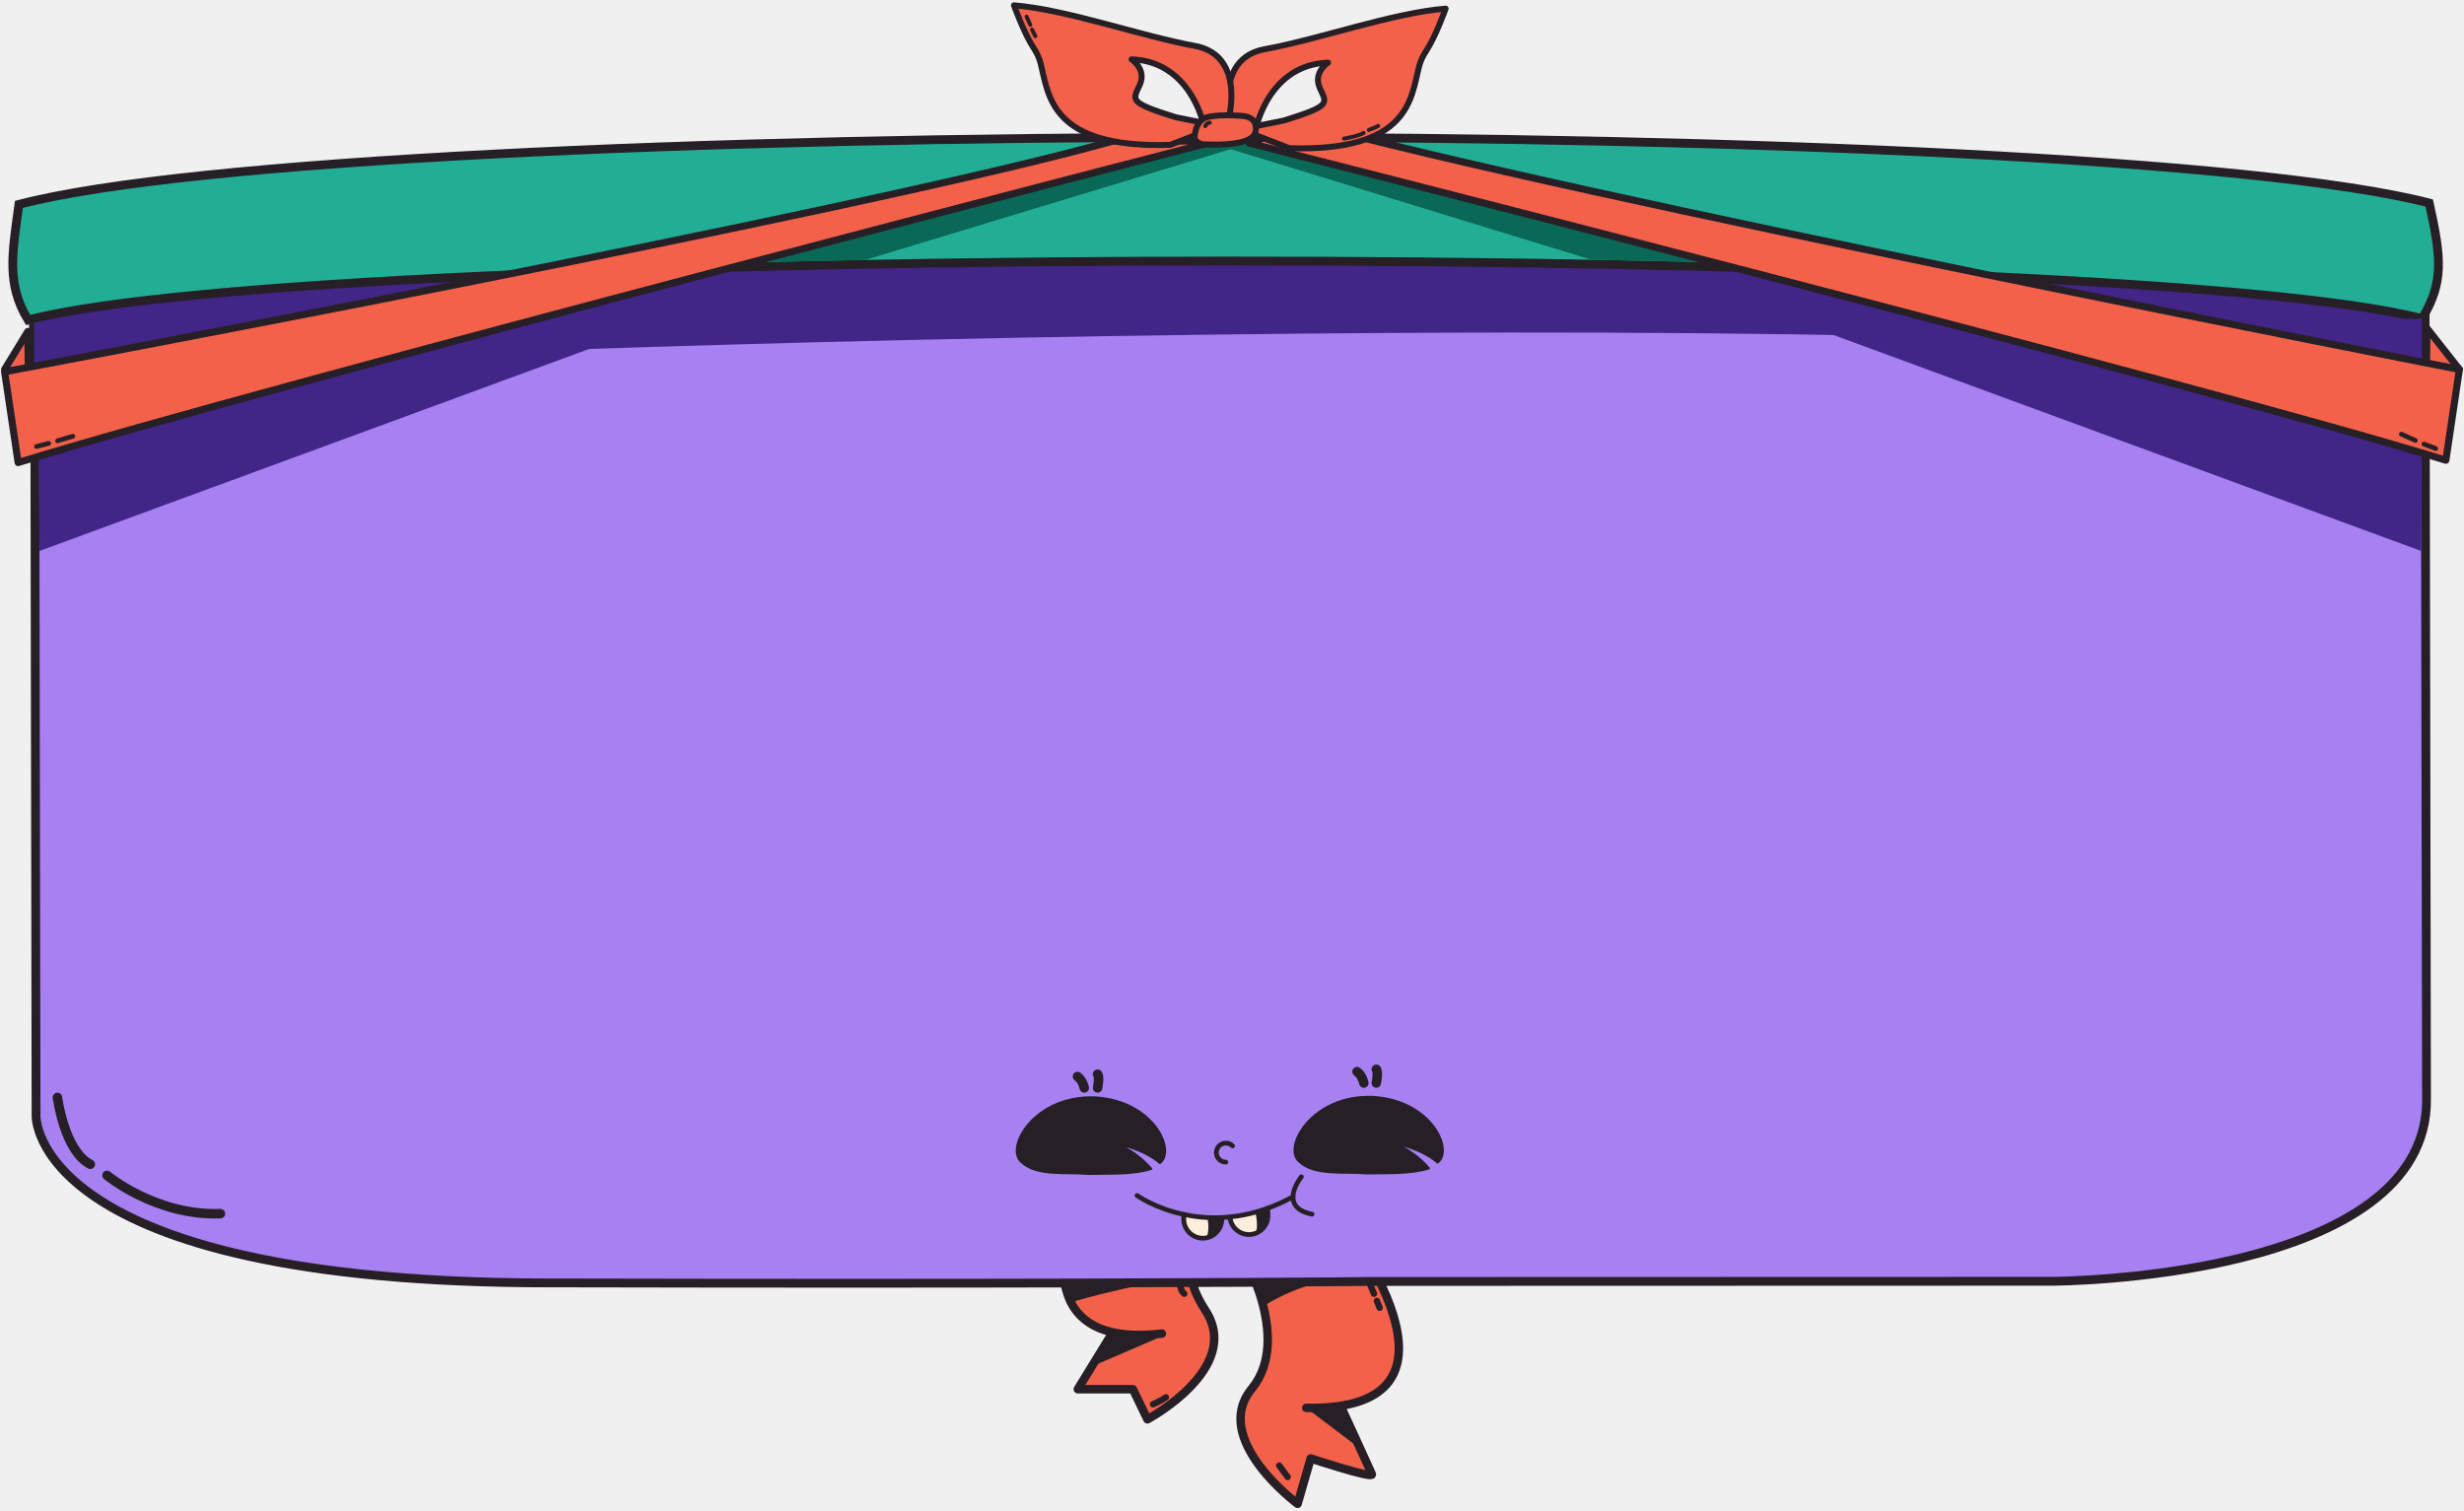
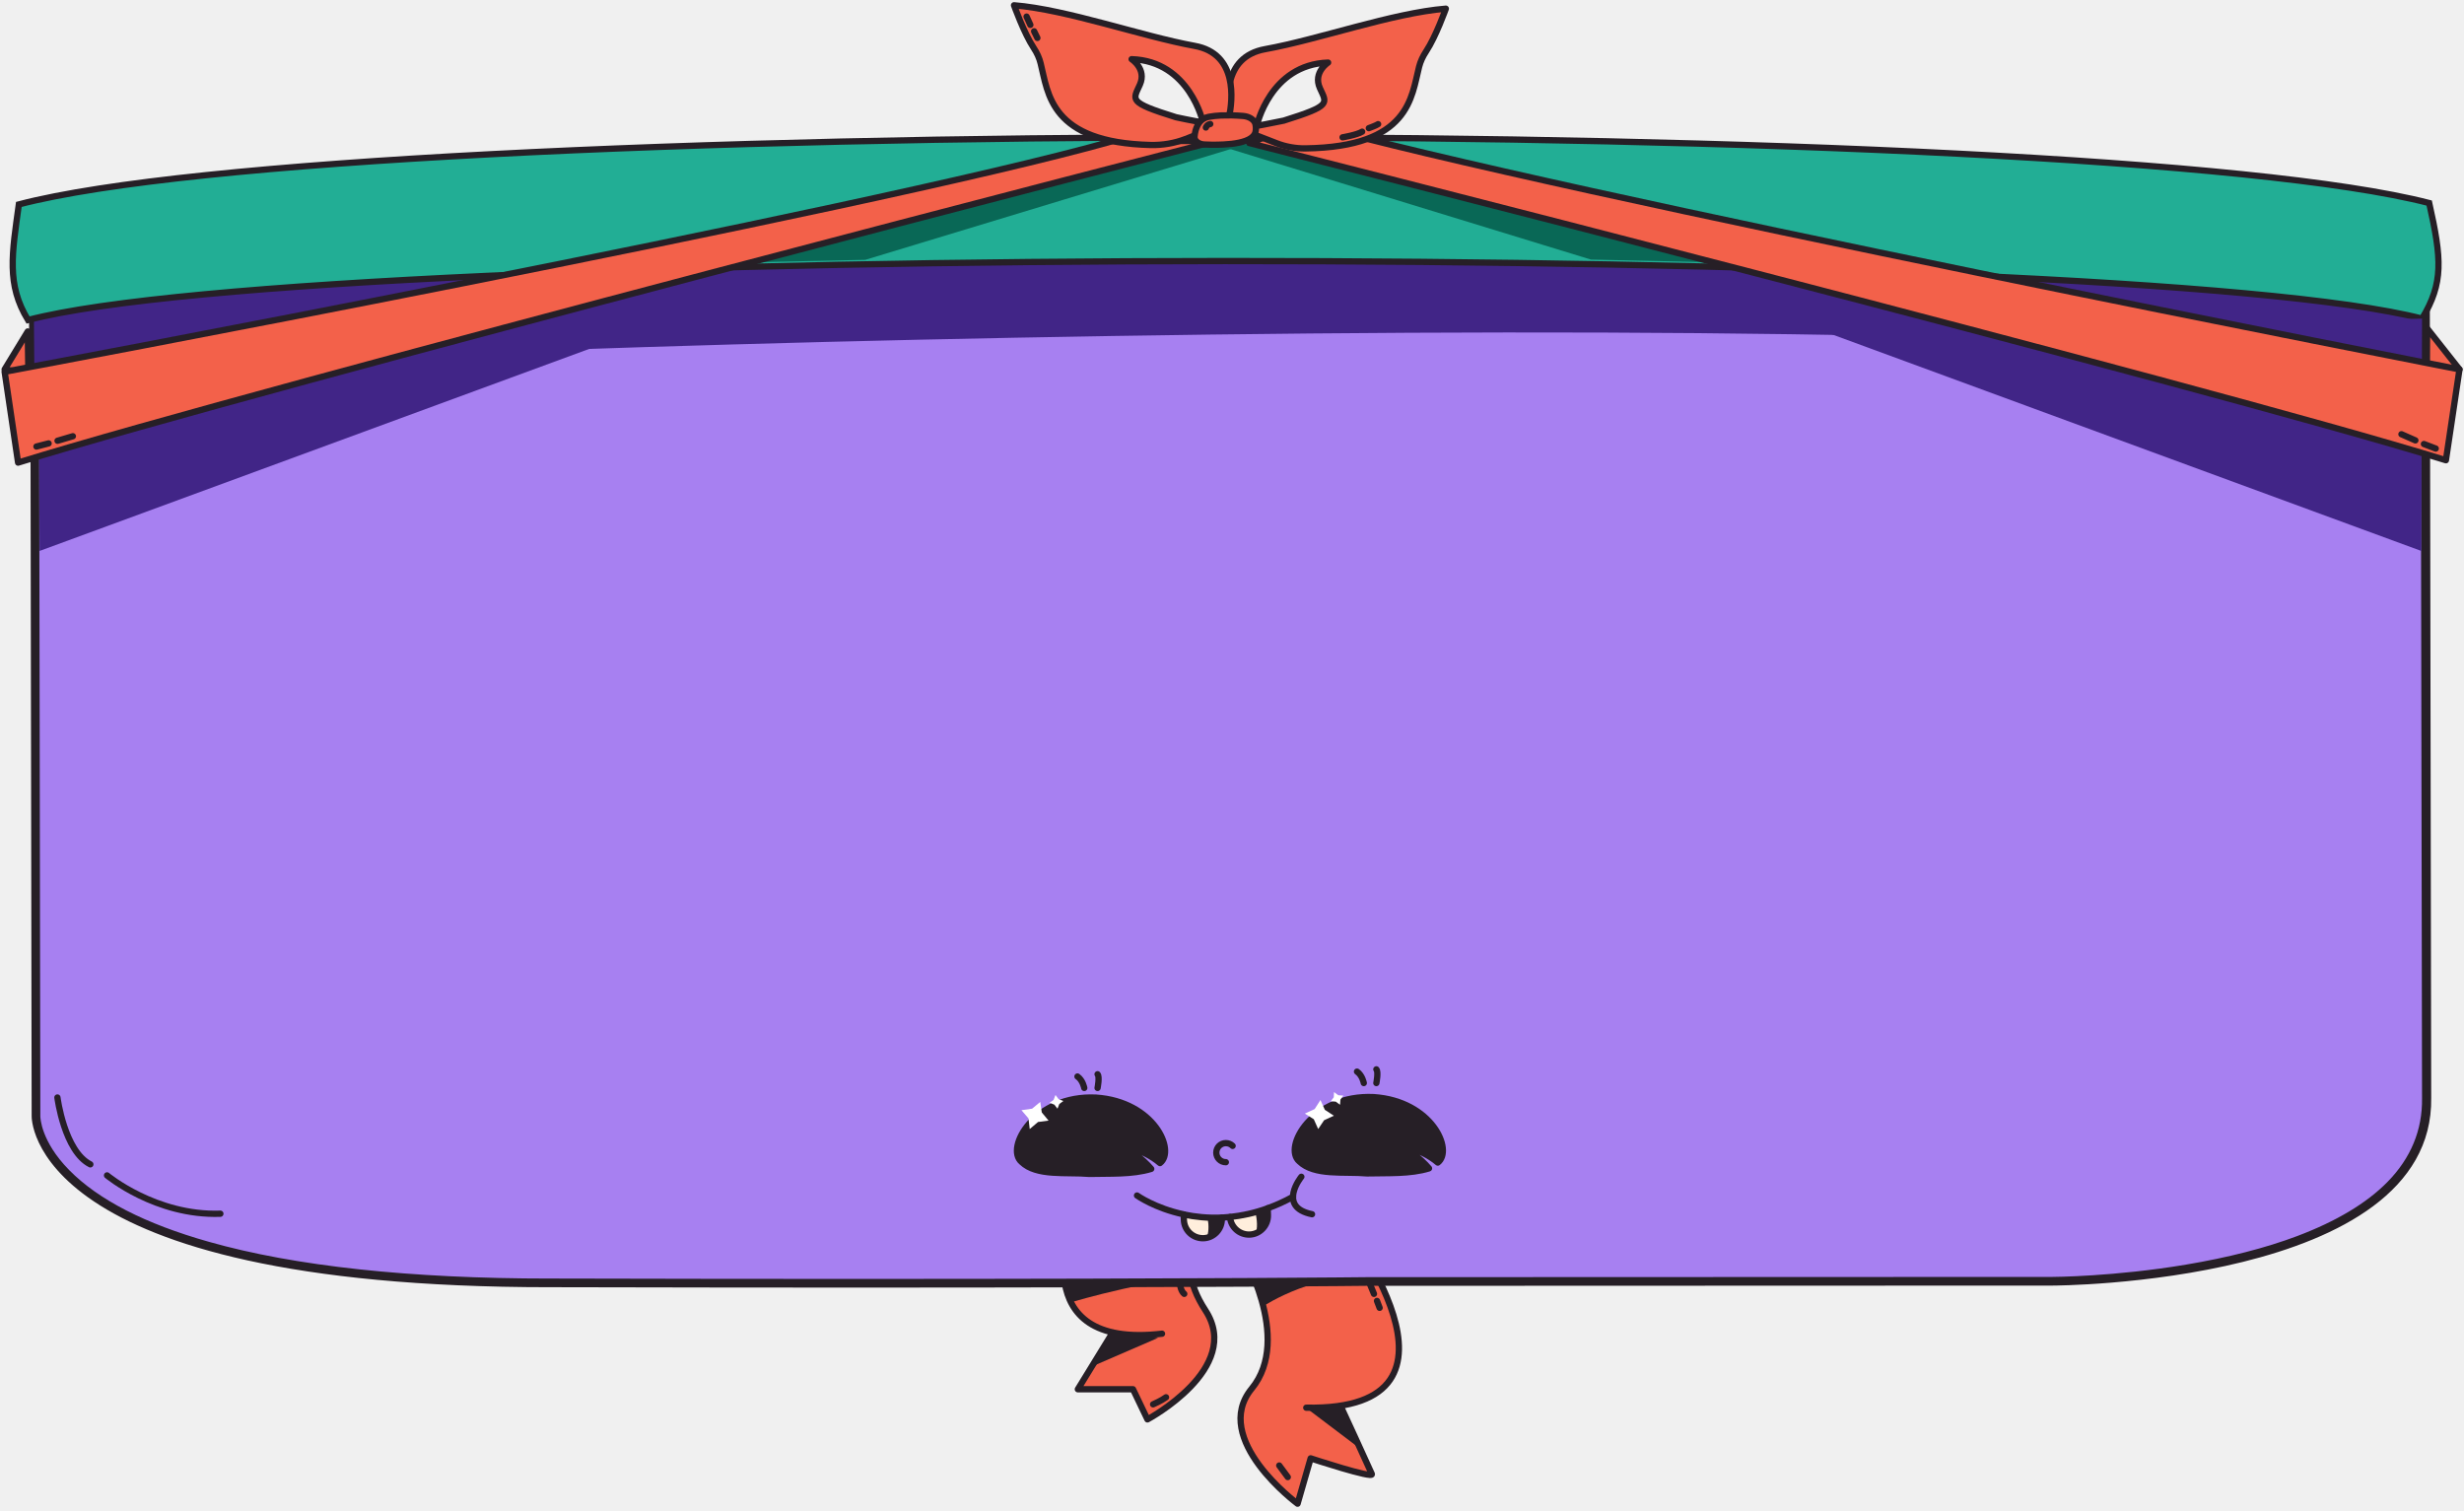
- <svg xmlns="http://www.w3.org/2000/svg" version="1.1" id="Layer_1" x="0px" y="0px" viewBox="0 0 1961.24 1202.13" style="enable-background:new 0 0 1961.24 1202.13;" xml:space="preserve">
+ <svg xmlns="http://www.w3.org/2000/svg" version="1.1" id="Layer_1" x="0px" y="0px" viewBox="0 0 1961.2 1202.1" style="enable-background:new 0 0 1961.2 1202.1;" xml:space="preserve">
  <style type="text/css">
- 	.st0{fill:#F3614A;stroke:#261F26;stroke-width:3.986;stroke-linecap:round;stroke-linejoin:round;stroke-miterlimit:10;}
- 	.st1{fill:#F3614A;stroke:#261F26;stroke-width:4.749;stroke-linecap:round;stroke-linejoin:round;stroke-miterlimit:10;}
- 	.st2{fill:#261F26;}
- 	.st3{fill:#F3614A;stroke:#261F26;stroke-width:3.34;stroke-linecap:round;stroke-linejoin:round;stroke-miterlimit:10;}
- 	.st4{fill:#A780F1;}
- 	.st5{fill:#412587;}
- 	.st6{fill:#22AE95;stroke:#261F26;stroke-width:5.314;stroke-miterlimit:10;}
- 	.st7{fill:#096856;}
- 	.st8{fill:none;stroke:#261F26;stroke-width:1.233;stroke-linecap:round;stroke-linejoin:round;stroke-miterlimit:10;}
- 	.st9{fill:none;stroke:#261F26;stroke-width:2.657;stroke-linecap:round;stroke-linejoin:round;stroke-miterlimit:10;}
- 	.st10{fill:none;stroke:#261F26;stroke-width:5.314;stroke-linecap:round;stroke-linejoin:round;stroke-miterlimit:10;}
- 	.st11{fill:#FFEEDC;stroke:#261F26;stroke-width:2.657;stroke-linecap:round;stroke-linejoin:round;stroke-miterlimit:10;}
- 	.st12{fill:#F3614A;stroke:#261F26;stroke-width:2.657;stroke-linecap:round;stroke-linejoin:round;stroke-miterlimit:10;}
- 	.st13{fill:#F3614A;stroke:#261F26;stroke-width:3.562;stroke-linecap:round;stroke-linejoin:round;stroke-miterlimit:10;}
- 	.st14{fill:#F3614A;stroke:#261F26;stroke-width:2.227;stroke-linecap:round;stroke-linejoin:round;stroke-miterlimit:10;}
- 	.st15{fill:#F3614A;stroke:#261F26;stroke-width:7;stroke-linecap:round;stroke-linejoin:round;stroke-miterlimit:10;}
- 	.st16{fill:#22AE95;stroke:#261F26;stroke-width:7;stroke-linecap:round;stroke-linejoin:round;stroke-miterlimit:10;}
- 	.st17{fill:#261F26;stroke:#261F26;stroke-width:7;stroke-linecap:round;stroke-linejoin:round;stroke-miterlimit:10;}
- 	.st18{fill:#261F26;stroke:#261F26;stroke-width:7;stroke-miterlimit:10;}
- 	.st19{fill:none;stroke:#261F26;stroke-width:7;stroke-linecap:round;stroke-linejoin:round;stroke-miterlimit:10;}
- 	.st20{fill:#FFEEDC;stroke:#261F26;stroke-width:7;stroke-linecap:round;stroke-linejoin:round;stroke-miterlimit:10;}
- 	.st21{fill:#F3614A;stroke:#261F26;stroke-width:2.815;stroke-linecap:round;stroke-linejoin:round;stroke-miterlimit:10;}
- 	.st22{fill:#22AE95;stroke:#261F26;stroke-width:2.815;stroke-linecap:round;stroke-linejoin:round;stroke-miterlimit:10;}
- 	.st23{fill:#261F26;stroke:#261F26;stroke-width:2.815;stroke-linecap:round;stroke-linejoin:round;stroke-miterlimit:10;}
- 	.st24{fill:#261F26;stroke:#261F26;stroke-width:2.815;stroke-miterlimit:10;}
- 	.st25{fill:none;stroke:#261F26;stroke-width:2.815;stroke-linecap:round;stroke-linejoin:round;stroke-miterlimit:10;}
- 	.st26{fill:#FFEEDC;stroke:#261F26;stroke-width:2.815;stroke-linecap:round;stroke-linejoin:round;stroke-miterlimit:10;}
- 	.st27{fill:#F3614A;stroke:#261F26;stroke-width:1.317;stroke-linecap:round;stroke-linejoin:round;stroke-miterlimit:10;}
- 	.st28{fill:#22AE95;stroke:#261F26;stroke-width:1.317;stroke-linecap:round;stroke-linejoin:round;stroke-miterlimit:10;}
- 	.st29{fill:#261F26;stroke:#261F26;stroke-width:1.317;stroke-linecap:round;stroke-linejoin:round;stroke-miterlimit:10;}
- 	.st30{fill:#261F26;stroke:#261F26;stroke-width:1.317;stroke-miterlimit:10;}
- 	.st31{fill:none;stroke:#261F26;stroke-width:1.317;stroke-linecap:round;stroke-linejoin:round;stroke-miterlimit:10;}
- 	.st32{fill:#FFEEDC;stroke:#261F26;stroke-width:1.317;stroke-linecap:round;stroke-linejoin:round;stroke-miterlimit:10;}
- 	.st33{fill:#F3614A;stroke:#261F26;stroke-width:6.736;stroke-linecap:round;stroke-linejoin:round;stroke-miterlimit:10;}
- 	.st34{fill:#F3614A;stroke:#261F26;stroke-width:5.052;stroke-linecap:round;stroke-linejoin:round;stroke-miterlimit:10;}
- 	.st35{fill:#F3614A;stroke:#261F26;stroke-width:5.653;stroke-linecap:round;stroke-linejoin:round;stroke-miterlimit:10;}
- 	.st36{fill:#22AE95;stroke:#261F26;stroke-width:5;stroke-miterlimit:10;}
- 	.st37{fill:none;stroke:#261F26;stroke-width:1.749;stroke-linecap:round;stroke-linejoin:round;stroke-miterlimit:10;}
- 	.st38{fill:none;stroke:#261F26;stroke-width:3.769;stroke-linecap:round;stroke-linejoin:round;stroke-miterlimit:10;}
- 	.st39{fill:none;stroke:#261F26;stroke-width:7.538;stroke-linecap:round;stroke-linejoin:round;stroke-miterlimit:10;}
- 	.st40{fill:#FFEEDC;stroke:#261F26;stroke-width:3.769;stroke-linecap:round;stroke-linejoin:round;stroke-miterlimit:10;}
- 	.st41{fill:#F3614A;stroke:#261F26;stroke-width:3.769;stroke-linecap:round;stroke-linejoin:round;stroke-miterlimit:10;}
- 	.st42{fill:#F3614A;stroke:#261F26;stroke-width:4.738;stroke-linecap:round;stroke-linejoin:round;stroke-miterlimit:10;}
- 	.st43{fill:#F3614A;stroke:#261F26;stroke-width:3.158;stroke-linecap:round;stroke-linejoin:round;stroke-miterlimit:10;}
- 	.st44{fill:#22AE95;stroke:#261F26;stroke-width:7;stroke-miterlimit:10;}
- 	.st45{fill:#F3614A;stroke:#261F26;stroke-width:5.548;stroke-linecap:round;stroke-linejoin:round;stroke-miterlimit:10;}
- 	.st46{fill:#F3614A;stroke:#261F26;stroke-width:4.161;stroke-linecap:round;stroke-linejoin:round;stroke-miterlimit:10;}
- 	.st47{fill:#22AE95;stroke:#261F26;stroke-width:6;stroke-linecap:round;stroke-linejoin:round;stroke-miterlimit:10;}
- 	.st48{fill:none;stroke:#261F26;stroke-width:1.933;stroke-linecap:round;stroke-linejoin:round;stroke-miterlimit:10;}
- 	.st49{fill:none;stroke:#261F26;stroke-width:4.868;stroke-linecap:round;stroke-linejoin:round;stroke-miterlimit:10;}
- 	.st50{fill:none;stroke:#261F26;stroke-width:6;stroke-linecap:round;stroke-linejoin:round;stroke-miterlimit:10;}
- 	.st51{fill:#261F26;stroke:#261F26;stroke-width:6;stroke-linecap:round;stroke-linejoin:round;stroke-miterlimit:10;}
- 	.st52{fill:#FFFFFF;stroke:#261F26;stroke-width:6;stroke-linecap:round;stroke-linejoin:round;stroke-miterlimit:10;}
- 	.st53{fill:#F3614A;stroke:#261F26;stroke-width:5;stroke-linecap:round;stroke-linejoin:round;stroke-miterlimit:10;}
- 	.st54{fill:#1C3B47;stroke:#261F26;stroke-width:6;stroke-miterlimit:10;}
- 	.st55{fill:#1C3B47;}
- 	.st56{fill:#A780F1;stroke:#261F26;stroke-width:6;stroke-linecap:round;stroke-linejoin:round;stroke-miterlimit:10;}
- 	.st57{fill:#F3614A;stroke:#261F26;stroke-width:2.645;stroke-linecap:round;stroke-linejoin:round;stroke-miterlimit:10;}
- 	.st58{fill:#F3614A;stroke:#261F26;stroke-width:1.984;stroke-linecap:round;stroke-linejoin:round;stroke-miterlimit:10;}
- 	.st59{fill:#22AE95;stroke:#261F26;stroke-width:2.86;stroke-linecap:round;stroke-linejoin:round;stroke-miterlimit:10;}
- 	.st60{fill:none;stroke:#261F26;stroke-width:0.921;stroke-linecap:round;stroke-linejoin:round;stroke-miterlimit:10;}
- 	.st61{fill:none;stroke:#261F26;stroke-width:2.32;stroke-linecap:round;stroke-linejoin:round;stroke-miterlimit:10;}
- 	.st62{fill:none;stroke:#261F26;stroke-width:2.86;stroke-linecap:round;stroke-linejoin:round;stroke-miterlimit:10;}
- 	.st63{fill:#261F26;stroke:#261F26;stroke-width:2.86;stroke-linecap:round;stroke-linejoin:round;stroke-miterlimit:10;}
- 	.st64{fill:#FFFFFF;stroke:#261F26;stroke-width:2.86;stroke-linecap:round;stroke-linejoin:round;stroke-miterlimit:10;}
- 	.st65{fill:#F3614A;stroke:#261F26;stroke-width:2.383;stroke-linecap:round;stroke-linejoin:round;stroke-miterlimit:10;}
- 	.st66{fill:#1C3B47;stroke:#261F26;stroke-width:2.86;stroke-miterlimit:10;}
- 	.st67{fill:#A780F1;stroke:#261F26;stroke-width:2.86;stroke-linecap:round;stroke-linejoin:round;stroke-miterlimit:10;}
- 	.st68{fill:#F3614A;stroke:#261F26;stroke-width:2.258;stroke-linecap:round;stroke-linejoin:round;stroke-miterlimit:10;}
- 	.st69{fill:#F3614A;stroke:#261F26;stroke-width:1.506;stroke-linecap:round;stroke-linejoin:round;stroke-miterlimit:10;}
- 	.st70{fill:#F3614A;stroke:#261F26;stroke-width:1.751;stroke-linecap:round;stroke-linejoin:round;stroke-miterlimit:10;}
- 	.st71{fill:#F3614A;stroke:#261F26;stroke-width:1.313;stroke-linecap:round;stroke-linejoin:round;stroke-miterlimit:10;}
- 	.st72{fill:#22AE95;stroke:#261F26;stroke-width:1.893;stroke-linecap:round;stroke-linejoin:round;stroke-miterlimit:10;}
- 	.st73{fill:none;stroke:#261F26;stroke-width:0.61;stroke-linecap:round;stroke-linejoin:round;stroke-miterlimit:10;}
- 	.st74{fill:none;stroke:#261F26;stroke-width:1.536;stroke-linecap:round;stroke-linejoin:round;stroke-miterlimit:10;}
- 	.st75{fill:none;stroke:#261F26;stroke-width:1.893;stroke-linecap:round;stroke-linejoin:round;stroke-miterlimit:10;}
- 	.st76{fill:#261F26;stroke:#261F26;stroke-width:1.893;stroke-linecap:round;stroke-linejoin:round;stroke-miterlimit:10;}
- 	.st77{fill:#FFFFFF;stroke:#261F26;stroke-width:1.893;stroke-linecap:round;stroke-linejoin:round;stroke-miterlimit:10;}
- 	.st78{fill:#F3614A;stroke:#261F26;stroke-width:1.578;stroke-linecap:round;stroke-linejoin:round;stroke-miterlimit:10;}
- 	.st79{fill:#1C3B47;stroke:#261F26;stroke-width:1.893;stroke-miterlimit:10;}
- 	.st80{fill:#A780F1;stroke:#261F26;stroke-width:1.893;stroke-linecap:round;stroke-linejoin:round;stroke-miterlimit:10;}
- 	.st81{fill:#F3614A;stroke:#261F26;stroke-width:1.495;stroke-linecap:round;stroke-linejoin:round;stroke-miterlimit:10;}
- 	.st82{fill:#F3614A;stroke:#261F26;stroke-width:0.997;stroke-linecap:round;stroke-linejoin:round;stroke-miterlimit:10;}
+ 	.st0{fill:#F3614A;stroke:#261F26;stroke-width:5;stroke-linecap:round;stroke-linejoin:round;stroke-miterlimit:10;}
+ 	.st1{fill:#261F26;}
+ 	.st2{fill:none;stroke:#261F26;stroke-width:5;stroke-linecap:round;stroke-linejoin:round;stroke-miterlimit:10;}
+ 	.st3{fill:#A780F1;}
+ 	.st4{fill:#412587;}
+ 	.st5{fill:#22AE95;stroke:#261F26;stroke-width:5;stroke-miterlimit:10;}
+ 	.st6{fill:#096856;}
+ 	.st7{fill:#FFEEDC;stroke:#261F26;stroke-width:5;stroke-linecap:round;stroke-linejoin:round;stroke-miterlimit:10;}
+ 	.st8{fill:#FFFFFF;}
</style>
  <g>
    <g>
-       <path class="st33" d="M885.66,1060.42l-27.8,45.27h43.88l11.55,23.98c0,0,76.21-40.57,46.19-86.68c-30.02-46.11,7-59.02,7-59.02    l-113.24-12.91c0,0-39.26,103.28,71.59,90.37" />
-       <path class="st2" d="M852.37,1036.49c0,0,76-22.38,96.54-16.33v-27.35h-57.07l-50.9,7.65L852.37,1036.49z" />
-       <path class="st33" d="M1067.04,1118.95c0,0,23.16,50.19,24.9,54.35s-48.67-12.49-48.67-12.49l-10.43,36.09    c0,0-69.53-51.36-36.5-91.61c33.02-40.25-8.69-109.65-8.69-109.65l79.95-24.58c0,0,119.77,152.28-27.89,149.5" />
-       <path class="st2" d="M1005.51,1039.6c0,0,45.6-30.03,90.45-21.18l-3.56-22.79l-104.75,0.01L1005.51,1039.6z" />
-       <polygon class="st2" points="1039.72,1120.56 1082.81,1153.2 1067.04,1118.95   " />
-       <polygon class="st2" points="871.43,1086.58 921.82,1064.85 883.52,1062.03   " />
-       <line class="st34" x1="1024.96" y1="1175.57" x2="1018.2" y2="1166.43" />
-       <line class="st34" x1="1090.51" y1="1022.27" x2="1093.63" y2="1029.75" />
-       <line class="st34" x1="1095.96" y1="1035.4" x2="1098.14" y2="1040.89" />
-       <path class="st34" d="M939.2,1022.27c0,0,0.57,5.31,3.44,7.48" />
-       <path class="st34" d="M917.75,1117.68c0,0,6.48-2.78,10.26-5.55" />
+       <path class="st0" d="M885.7,1060.4l-27.8,45.3h43.9l11.5,24c0,0,76.2-40.6,46.2-86.7s7-59,7-59l-113.2-12.9    c0,0-39.3,103.3,71.6,90.4" />
+       <path class="st1" d="M852.4,1036.5c0,0,76-22.4,96.5-16.3v-27.3h-57.1l-50.9,7.7L852.4,1036.5z" />
+       <path class="st0" d="M1067,1118.9c0,0,23.2,50.2,24.9,54.3s-48.7-12.5-48.7-12.5l-10.4,36.1c0,0-69.5-51.4-36.5-91.6    s-8.7-109.7-8.7-109.7l80-24.6c0,0,119.8,152.3-27.9,149.5" />
+       <path class="st1" d="M1005.5,1039.6c0,0,45.6-30,90.4-21.2l-3.6-22.8H987.5L1005.5,1039.6z" />
+       <polygon class="st1" points="1039.7,1120.6 1082.8,1153.2 1067,1118.9   " />
+       <polygon class="st1" points="871.4,1086.6 921.8,1064.8 883.5,1062   " />
+       <line class="st2" x1="1025" y1="1175.6" x2="1018.2" y2="1166.4" />
+       <line class="st2" x1="1090.5" y1="1022.3" x2="1093.6" y2="1029.8" />
+       <line class="st2" x1="1096" y1="1035.4" x2="1098.1" y2="1040.9" />
+       <path class="st0" d="M939.2,1022.3c0,0,0.6,5.3,3.4,7.5" />
+       <path class="st0" d="M917.8,1117.7c0,0,6.5-2.8,10.3-5.6" />
    </g>
-     <polygon class="st35" points="1931.74,261.23 1957.56,294.02 1931.31,295  " />
+     <polygon class="st0" points="1931.7,261.2 1957.6,294 1931.3,295  " />
    <g>
-       <path class="st4" d="M678.1,1021.36c-73.13,0-151.77-0.09-233.74-0.27c-2.19,0.01-4.32,0.01-6.47,0.01    c-112.3,0-204.18-9.94-273.08-29.53c-51.22-14.56-89.1-34.16-112.58-58.24c-23.79-24.4-23.55-44.75-23.55-44.95    c0-0.03-0.94-528.25-0.94-528.25l-1.39-119.38c280.59-50.58,588.75-76.22,916.01-76.22c292.42,0,546.26,20.9,707.71,38.44    c159.05,17.27,262.03,34.75,280.18,37.92l1.12,633.03c0.39,26.33-9.23,49.64-28.6,69.33c-38.55,39.2-109.53,57.93-162.29,66.73    c-57.49,9.6-106.4,9.8-106.89,9.8l-546.15,0.16C1086.26,1019.97,966.55,1021.36,678.1,1021.36z" />
-       <path class="st2" d="M942.38,168.04c129.01,0,261.34,4.04,393.31,12c105.59,6.37,211.18,15.25,313.85,26.4    c152.02,16.51,252.83,33.2,277.24,37.4l1.12,630.09c0,0.03,0,0.06,0,0.09c0.38,25.31-8.91,47.78-27.59,66.78    c-16.58,16.87-40.76,31.34-71.85,43.02c-25.23,9.48-54.98,17.12-88.42,22.7c-57.22,9.56-105.94,9.77-106.42,9.77l-546.15,0.16    c-0.03,0-0.05,0-0.08,0c-1.18,0.01-120.9,1.41-409.27,1.41c-73.11,0-151.75-0.09-233.79-0.27c-2.17,0.01-4.3,0.01-6.44,0.01    c-111.56,0-202.86-9.82-271.36-29.18c-50.66-14.32-88.12-33.52-111.32-57.06c-22.59-22.92-23.01-41.98-23.01-42.88    c0-0.09,0-0.1,0-0.22l-0.94-528.14c0-0.02,0-0.05,0-0.07l-1.35-116.38C309.51,193.49,616.47,168.04,942.38,168.04 M32.2,888.46    L32.2,888.46L32.2,888.46 M942.38,161.04c-283.01,0-601.29,19.2-919.54,76.8l1.42,122.3l0.94,528.14c0,0-4.87,136.33,412.7,136.33    c2.15,0,4.29,0,6.47-0.01c87.91,0.19,165.59,0.27,233.76,0.27c291.77,0,409.36-1.41,409.36-1.41l546.15-0.16    c0,0,303.48-0.55,301.27-149.37c-0.3-168.13-1.13-635.96-1.13-635.96S1508.76,161.04,942.38,161.04L942.38,161.04z" />
+       <path class="st3" d="M678.1,1021.4c-73.1,0-151.8-0.1-233.7-0.3c-2.2,0-4.3,0-6.5,0c-112.3,0-204.2-9.9-273.1-29.5    c-51.2-14.6-89.1-34.2-112.6-58.2c-23.8-24.4-23.5-44.8-23.5-45l-0.9-528.2l-1.4-119.4c280.6-50.6,588.8-76.2,916-76.2    c292.4,0,546.3,20.9,707.7,38.4c159.1,17.3,262,34.8,280.2,37.9l1.1,633c0.4,26.3-9.2,49.6-28.6,69.3    c-38.6,39.2-109.5,57.9-162.3,66.7c-57.5,9.6-106.4,9.8-106.9,9.8l-546.2,0.2C1086.3,1020,966.5,1021.4,678.1,1021.4z" />
+       <path class="st1" d="M942.4,168c129,0,261.3,4,393.3,12c105.6,6.4,211.2,15.2,313.8,26.4c152,16.5,252.8,33.2,277.2,37.4    l1.1,630.1v0.1c0.4,25.3-8.9,47.8-27.6,66.8c-16.6,16.9-40.8,31.3-71.8,43c-25.2,9.5-55,17.1-88.4,22.7    c-57.2,9.6-105.9,9.8-106.4,9.8l-546.2,0.2h-0.1c-1.2,0-120.9,1.4-409.3,1.4c-73.1,0-151.8-0.1-233.8-0.3c-2.2,0-4.3,0-6.4,0    c-111.6,0-202.9-9.8-271.4-29.2c-50.7-14.3-88.1-33.5-111.3-57.1c-22.6-22.9-23-42-23-42.9c0-0.1,0-0.1,0-0.2l-0.9-528.1    c0,0,0,0,0-0.1l-1.4-116.4C309.5,193.5,616.5,168,942.4,168 M32.2,888.5L32.2,888.5L32.2,888.5 M942.4,161    c-283,0-601.3,19.2-919.5,76.8l1.4,122.3l0.9,528.1c0,0-4.9,136.3,412.7,136.3c2.1,0,4.3,0,6.5,0c87.9,0.2,165.6,0.3,233.8,0.3    c291.8,0,409.4-1.4,409.4-1.4l546.2-0.2c0,0,303.5-0.5,301.3-149.4c-0.3-168.1-1.1-636-1.1-636S1508.8,161,942.4,161L942.4,161z" />
    </g>
    <g>
-       <path class="st5" d="M1927.07,249.14l0.08,46.24c-355.64-61.74-1789.42-15.01-1899.85,6.97l-0.29-49.06    C265.02,191.02,1688.85,187.69,1927.07,249.14z" />
+       <path class="st4" d="M1927.1,249.1l0.1,46.2c-355.6-61.7-1789.4-15-1899.8,7l-0.4-49C265,191,1688.8,187.7,1927.1,249.1z" />
    </g>
-     <polygon class="st5" points="506.81,263.83 31.45,438.51 30.75,253.59  " />
+     <polygon class="st4" points="506.8,263.8 31.5,438.5 30.8,253.6  " />
    <g>
-       <path class="st44" d="M1927.85,253.59c-238.26-61.44-1667.46-61.2-1905.5,1.09c-17.26-28.48-12.69-52.61-7.29-91.99    c271.19-70.96,1647.07-71.1,1918.5-1.11C1943.48,206.19,1945.01,225.05,1927.85,253.59z" />
+       <path class="st5" d="M1927.8,253.6c-238.3-61.4-1667.5-61.2-1905.5,1.1C5,226.2,9.6,202.1,15,162.7    c271.2-71,1647.1-71.1,1918.5-1.1C1943.5,206.2,1945,225.1,1927.8,253.6z" />
    </g>
-     <path class="st7" d="M936.3,105.79c-4.52,2.94-358.9,103.45-358.9,103.45l111.32-2.36l333.47-101.09H936.3z" />
-     <polygon class="st5" points="1451.79,263.83 1927.15,438.51 1927.85,253.59  " />
+     <path class="st6" d="M936.3,105.8c-4.5,2.9-358.9,103.4-358.9,103.4l111.3-2.4l333.5-101.1C1022.2,105.8,936.3,105.8,936.3,105.8z" />
+     <polygon class="st4" points="1451.8,263.8 1927.2,438.5 1927.8,253.6  " />
    <g>
      <g>
-         <path class="st2" d="M889.22,910.63c10.42,4.38,19.67,11.07,27.06,19.68c-14.89,4.62-32.83,3.57-49.33,3.99     c-18.39-1.63-41.91,2.11-53.92-9.52c-13.29-11.16,10.41-53.53,59.21-51.25c46.43,3.09,63.73,42.4,51.04,52.09     C910.09,914.34,889.13,910.19,889.22,910.63z" />
-         <path class="st37" d="M889.22,910.63c10.42,4.38,19.67,11.07,27.06,19.68c-14.89,4.62-32.83,3.57-49.33,3.99     c-18.39-1.63-41.91,2.11-53.92-9.52c-13.29-11.16,10.41-53.53,59.21-51.25c46.43,3.09,63.73,42.4,51.04,52.09     C910.09,914.34,889.13,910.19,889.22,910.63z" />
+         <path class="st1" d="M889.2,910.6c10.4,4.4,19.7,11.1,27.1,19.7c-14.9,4.6-32.8,3.6-49.3,4c-18.4-1.6-41.9,2.1-53.9-9.5     c-13.3-11.2,10.4-53.5,59.2-51.2c46.4,3.1,63.7,42.4,51,52.1C910.1,914.3,889.1,910.2,889.2,910.6z" />
+         <path class="st2" d="M889.2,910.6c10.4,4.4,19.7,11.1,27.1,19.7c-14.9,4.6-32.8,3.6-49.3,4c-18.4-1.6-41.9,2.1-53.9-9.5     c-13.3-11.2,10.4-53.5,59.2-51.2c46.4,3.1,63.7,42.4,51,52.1C910.1,914.3,889.1,910.2,889.2,910.6z" />
      </g>
      <g>
-         <path class="st2" d="M1110.28,910.23c10.42,4.38,19.67,11.07,27.06,19.68c-14.89,4.62-32.83,3.57-49.33,3.99     c-18.39-1.63-41.91,2.11-53.92-9.52c-13.29-11.16,10.41-53.53,59.21-51.25c46.43,3.09,63.73,42.4,51.04,52.09     C1131.15,913.95,1110.19,909.79,1110.28,910.23z" />
-         <path class="st37" d="M1110.28,910.23c10.42,4.38,19.67,11.07,27.06,19.68c-14.89,4.62-32.83,3.57-49.33,3.99     c-18.39-1.63-41.91,2.11-53.92-9.52c-13.29-11.16,10.41-53.53,59.21-51.25c46.43,3.09,63.73,42.4,51.04,52.09     C1131.15,913.95,1110.19,909.79,1110.28,910.23z" />
+         <path class="st1" d="M1110.3,910.2c10.4,4.4,19.7,11.1,27.1,19.7c-14.9,4.6-32.8,3.6-49.3,4c-18.4-1.6-41.9,2.1-53.9-9.5     c-13.3-11.2,10.4-53.5,59.2-51.2c46.4,3.1,63.7,42.4,51,52.1C1131.2,914,1110.2,909.8,1110.3,910.2z" />
+         <path class="st2" d="M1110.3,910.2c10.4,4.4,19.7,11.1,27.1,19.7c-14.9,4.6-32.8,3.6-49.3,4c-18.4-1.6-41.9,2.1-53.9-9.5     c-13.3-11.2,10.4-53.5,59.2-51.2c46.4,3.1,63.7,42.4,51,52.1C1131.2,914,1110.2,909.8,1110.3,910.2z" />
      </g>
-       <path class="st38" d="M975.74,924.95c-4.18,0.01-7.58-3.38-7.58-7.56c-0.01-4.18,3.38-7.58,7.56-7.58c2.09,0,3.98,0.84,5.36,2.21" />
+       <path class="st2" d="M975.7,925c-4.2,0-7.6-3.4-7.6-7.6c0-4.2,3.4-7.6,7.6-7.6c2.1,0,4,0.8,5.4,2.2" />
      <g>
-         <path class="st39" d="M863.02,865.91c0,0-1.13-6.07-5.39-9.1" />
-         <path class="st39" d="M873.63,865.89c0,0,1.81-9.04-0.02-10.93" />
+         <path class="st2" d="M863,865.9c0,0-1.1-6.1-5.4-9.1" />
+         <path class="st2" d="M873.6,865.9c0,0,1.8-9,0-10.9" />
      </g>
      <g>
-         <path class="st39" d="M1085.53,862.02c0,0-1.13-6.07-5.39-9.1" />
-         <path class="st39" d="M1095.48,862c0,0,1.81-9.04-0.02-10.93" />
+         <path class="st2" d="M1085.5,862c0,0-1.1-6.1-5.4-9.1" />
+         <path class="st2" d="M1095.5,862c0,0,1.8-9,0-10.9" />
      </g>
      <g>
-         <path class="st38" d="M1035.82,936.64c0,0-19.61,24.13,8.52,29.76" />
+         <path class="st2" d="M1035.8,936.6c0,0-19.6,24.1,8.5,29.8" />
        <g>
-           <path class="st38" d="M1029.19,952.52c-6.88,3.76-13.61,6.77-20.14,9.13" />
-           <path class="st38" d="M905.04,951.52c0,0,14.08,10.14,37.11,15.04" />
-           <path class="st38" d="M979,968.59c-2.23,0.23-4.39,0.39-6.53,0.5" />
-           <path class="st40" d="M972.49,970.01c0.22,8.33-6.39,15.3-14.73,15.49c-8.36,0.22-15.28-6.39-15.52-14.73l-0.1-4.21      c8.87,1.92,19.08,3.04,30.31,2.53L972.49,970.01z" />
-           <path class="st40" d="M1009.2,967.11c0.22,8.33-6.37,15.28-14.73,15.47c-8.11,0.21-14.88-5.99-15.47-13.99      c9.43-0.95,19.5-3.11,30.05-6.94L1009.2,967.11z" />
+           <path class="st2" d="M1029.2,952.5c-6.9,3.8-13.6,6.8-20.1,9.1" />
+           <path class="st2" d="M905,951.5c0,0,14.1,10.1,37.1,15" />
+           <path class="st2" d="M979,968.6c-2.2,0.2-4.4,0.4-6.5,0.5" />
+           <path class="st7" d="M972.5,970c0.2,8.3-6.4,15.3-14.7,15.5c-8.4,0.2-15.3-6.4-15.5-14.7l-0.1-4.2c8.9,1.9,19.1,3,30.3,2.5V970z      " />
+           <path class="st7" d="M1009.2,967.1c0.2,8.3-6.4,15.3-14.7,15.5c-8.1,0.2-14.9-6-15.5-14c9.4-1,19.5-3.1,30-6.9L1009.2,967.1z" />
        </g>
      </g>
-       <path class="st2" d="M1008.26,968.18c0.16,6.29-3.54,11.78-8.96,14.19c1.88-5.24,1.22-11.7,0.1-16.83c2.86-0.8,5.76-1.74,8.72-2.8    L1008.26,968.18z" />
-       <path class="st2" d="M971.56,971.09c0.2,7.29-4.86,13.54-11.71,15.12c2.4-4.68,2.26-10.76,1.4-16.02    c3.32,0.14,6.75,0.14,10.29-0.02L971.56,971.09z" />
+       <path class="st1" d="M1008.3,968.2c0.2,6.3-3.5,11.8-9,14.2c1.9-5.2,1.2-11.7,0.1-16.8c2.9-0.8,5.8-1.7,8.7-2.8L1008.3,968.2z" />
+       <path class="st1" d="M971.6,971.1c0.2,7.3-4.9,13.5-11.7,15.1c2.4-4.7,2.3-10.8,1.4-16c3.3,0.1,6.8,0.1,10.3,0V971.1z" />
    </g>
-     <path class="st7" d="M1057.1,113.46c4.52,2.94,351.59,96.32,351.59,96.32l-142.45-3.17L969,115.46L1057.1,113.46z" />
-     <path class="st39" d="M45.7,873.47c0,0,5.51,42.75,26.19,53.18" />
-     <path class="st39" d="M85.2,935.5c0,0,38.83,32.3,90.25,30.48" />
-     <path class="st35" d="M994.22,113.81c0,0,760.57,193.05,952.58,252.5l10.76-72.28c0,0-719.65-140.32-918.44-196.43L994.22,113.81z" />
-     <line class="st41" x1="1938.68" y1="357.02" x2="1929.34" y2="353.42" />
-     <line class="st41" x1="1922.52" y1="350.55" x2="1911.39" y2="345.59" />
-     <polygon class="st35" points="22.13,263.83 3.68,294.02 22.56,297.61  " />
-     <path class="st35" d="M968.04,112.2c0,0-761.58,196.53-953.6,255.98L3.68,295.9c0,0,683.48-127.58,882.28-183.69H968.04z" />
-     <line class="st41" x1="29.04" y1="355.37" x2="38.73" y2="352.89" />
-     <line class="st41" x1="45.84" y1="350.83" x2="57.95" y2="347.23" />
+     <path class="st6" d="M1057.1,113.5c4.5,2.9,351.6,96.3,351.6,96.3l-142.4-3.2L969,115.5L1057.1,113.5z" />
+     <path class="st2" d="M45.7,873.5c0,0,5.5,42.8,26.2,53.2" />
+     <path class="st2" d="M85.2,935.5c0,0,38.8,32.3,90.2,30.5" />
+     <path class="st0" d="M994.2,113.8c0,0,760.6,193,952.6,252.5l10.8-72.3c0,0-719.7-140.3-918.4-196.4L994.2,113.8z" />
+     <line class="st2" x1="1938.7" y1="357" x2="1929.3" y2="353.4" />
+     <line class="st2" x1="1922.5" y1="350.5" x2="1911.4" y2="345.6" />
+     <polygon class="st0" points="22.1,263.8 3.7,294 22.6,297.6  " />
+     <path class="st0" d="M968,112.2c0,0-761.6,196.5-953.6,256L3.7,295.9c0,0,683.5-127.6,882.3-183.7H968L968,112.2z" />
+     <line class="st2" x1="29" y1="355.4" x2="38.7" y2="352.9" />
+     <line class="st2" x1="45.8" y1="350.8" x2="58" y2="347.2" />
    <g>
      <g>
        <g>
-           <path class="st42" d="M979.37,95.63c3.44,0.15,6.81,0.49,9.77,1.1c6.16,1.27,8.98,6.04,10.25,10.76l26.92,10.45      c95.73,2.99,96.77-39.81,103.14-64.78c1.08-4.26,2.96-8.4,5.55-12.32c7.77-11.76,15.68-33.98,15.68-33.98      c-42.26,3.39-101.41,24.59-143.67,32.22C972.24,45.35,976.7,82.61,979.37,95.63z M1000.28,100.21c0,0,10.48-48.81,56.82-50.36      c0,0-12.14,7.75-6.62,20.15c5.52,12.39,9.94,13.94-28.68,25.96C1010.75,98.28,1000.28,100.21,1000.28,100.21z" />
-           <path class="st42" d="M950.75,36.45C908.49,28.82,849.34,7.62,807.08,4.23c0,0,7.91,22.21,15.68,33.98      c2.59,3.92,4.46,8.06,5.55,12.32c6.37,24.97,7.4,67.77,103.14,64.78l26.92-10.45c1.27-4.71,4.09-9.49,10.25-10.76      c2.97-0.61,6.34-0.95,9.77-1.1C981.05,79.99,985.51,42.73,950.75,36.45z M935.96,93.33c-38.61-12.01-34.2-13.56-28.68-25.96      c5.51-12.4-6.62-20.15-6.62-20.15c46.34,1.55,56.82,50.36,56.82,50.36S947,95.66,935.96,93.33z" />
-           <path class="st42" d="M999.35,104.97c-0.44,1.93-1.67,3.51-3.45,4.79c-0.04,0.03-0.09,0.06-0.12,0.09      c-4.74,3.32-13.3,4.66-21.68,5.08c-3.27,0.17-6.53,0.19-9.52,0.15c-2.14-0.03-4.15-0.11-5.93-0.2c-4.59-0.23-8.1-3-7.81-6.22      c0.01-0.07,0.01-0.13,0.02-0.19c0.13-1.47,0.39-3.1,0.84-4.74c1.27-4.71,4.09-9.49,10.25-10.76c2.97-0.61,6.34-0.95,9.77-1.1      c2.84-0.13,5.71-0.13,8.45-0.06c3.4,0.09,6.58,0.28,9.19,0.49c4.82,0.39,8.73,2.89,9.73,6.22      C999.64,100.36,999.9,102.57,999.35,104.97z" />
+           <path class="st0" d="M979.4,95.6c3.4,0.2,6.8,0.5,9.8,1.1c6.2,1.3,9,6,10.2,10.8l16.5,6.4c7.4,2.9,15.2,4.3,23.1,4.2      c83.2-1.1,84.4-41.1,90.5-64.9c1.1-4.3,3-8.4,5.6-12.3c7.8-11.8,15.7-34,15.7-34c-42.3,3.4-101.4,24.6-143.7,32.2      C972.2,45.3,976.7,82.6,979.4,95.6z M1000.3,100.2c0,0,10.5-48.8,56.8-50.4c0,0-12.1,7.8-6.6,20.2s9.9,13.9-28.7,26      C1010.8,98.3,1000.3,100.2,1000.3,100.2z" />
+           <path class="st0" d="M950.8,36.5C908.5,28.8,849.3,7.6,807.1,4.2c0,0,7.9,22.2,15.7,34c2.6,3.9,4.5,8.1,5.5,12.3      c6,23.6,7.3,63,87.7,64.9c9.5,0.2,18.9-1.4,27.7-4.8l14.6-5.7c1.3-4.7,4.1-9.5,10.2-10.8c3-0.6,6.3-0.9,9.8-1.1      C981,80,985.5,42.7,950.8,36.5z M936,93.3c-38.6-12-34.2-13.6-28.7-26s-6.6-20.2-6.6-20.2c46.3,1.5,56.8,50.4,56.8,50.4      S947,95.7,936,93.3z" />
+           <path class="st0" d="M999.3,105c-0.4,1.9-1.7,3.5-3.5,4.8l-0.1,0.1c-4.7,3.3-13.3,4.7-21.7,5.1c-3.3,0.2-6.5,0.2-9.5,0.2      c-2.1,0-4.2-0.1-5.9-0.2c-4.6-0.2-8.1-3-7.8-6.2c0-0.1,0-0.1,0-0.2c0.1-1.5,0.4-3.1,0.8-4.7C953,99,955.8,94.2,962,93      c3-0.6,6.3-0.9,9.8-1.1c2.8-0.1,5.7-0.1,8.5-0.1c3.4,0.1,6.6,0.3,9.2,0.5c4.8,0.4,8.7,2.9,9.7,6.2      C999.6,100.4,999.9,102.6,999.3,105z" />
        </g>
      </g>
-       <line class="st43" x1="817.1" y1="13.2" x2="820.08" y2="19.76" />
-       <line class="st43" x1="821.43" y1="23.5" x2="824.11" y2="28.79" />
-       <path class="st43" d="M959.36,100.4c0,0,0.77-2.38,3.55-2.81" />
-       <path class="st43" d="M1069.82,110.33c0,0,11.47-1.95,15.56-4.54" />
-       <path class="st43" d="M1089.52,103.42c0,0,6.09-2.2,7.45-3.22" />
+       <line class="st2" x1="817.1" y1="13.2" x2="820.1" y2="19.8" />
+       <line class="st2" x1="823.1" y1="24.9" x2="825.7" y2="30.2" />
+       <path class="st0" d="M959.8,101.5c0,0,0.8-2.4,3.5-2.8" />
+       <path class="st0" d="M1068.6,109.3c0,0,11.5-1.9,15.6-4.5" />
+       <path class="st0" d="M1089.5,102c0,0,6.1-2.2,7.4-3.2" />
    </g>
  </g>
+   <polygon class="st8" points="840.1,871.5 842.6,874.8 846.4,876.3 843.2,878.6 841.7,882.4 839.2,879.2 835.4,877.7 838.6,875.4 " />
+   <polygon class="st8" points="828,877 829.2,885.4 834.6,891.9 826.2,893 819.6,898.6 818.6,890.1 813,883.6 821.5,882.4 " />
+   <polygon class="st8" points="1061.8,869.2 1065.2,871.7 1069.2,872 1066.9,875.2 1066.6,879.3 1063.2,876.8 1059.2,876.5   1061.6,873.3 " />
+   <polygon class="st8" points="1051,875.5 1054.5,883.3 1061.7,888 1053.9,891.6 1049.2,898.6 1045.7,890.8 1038.6,886.3   1046.4,882.7 " />
</svg>
